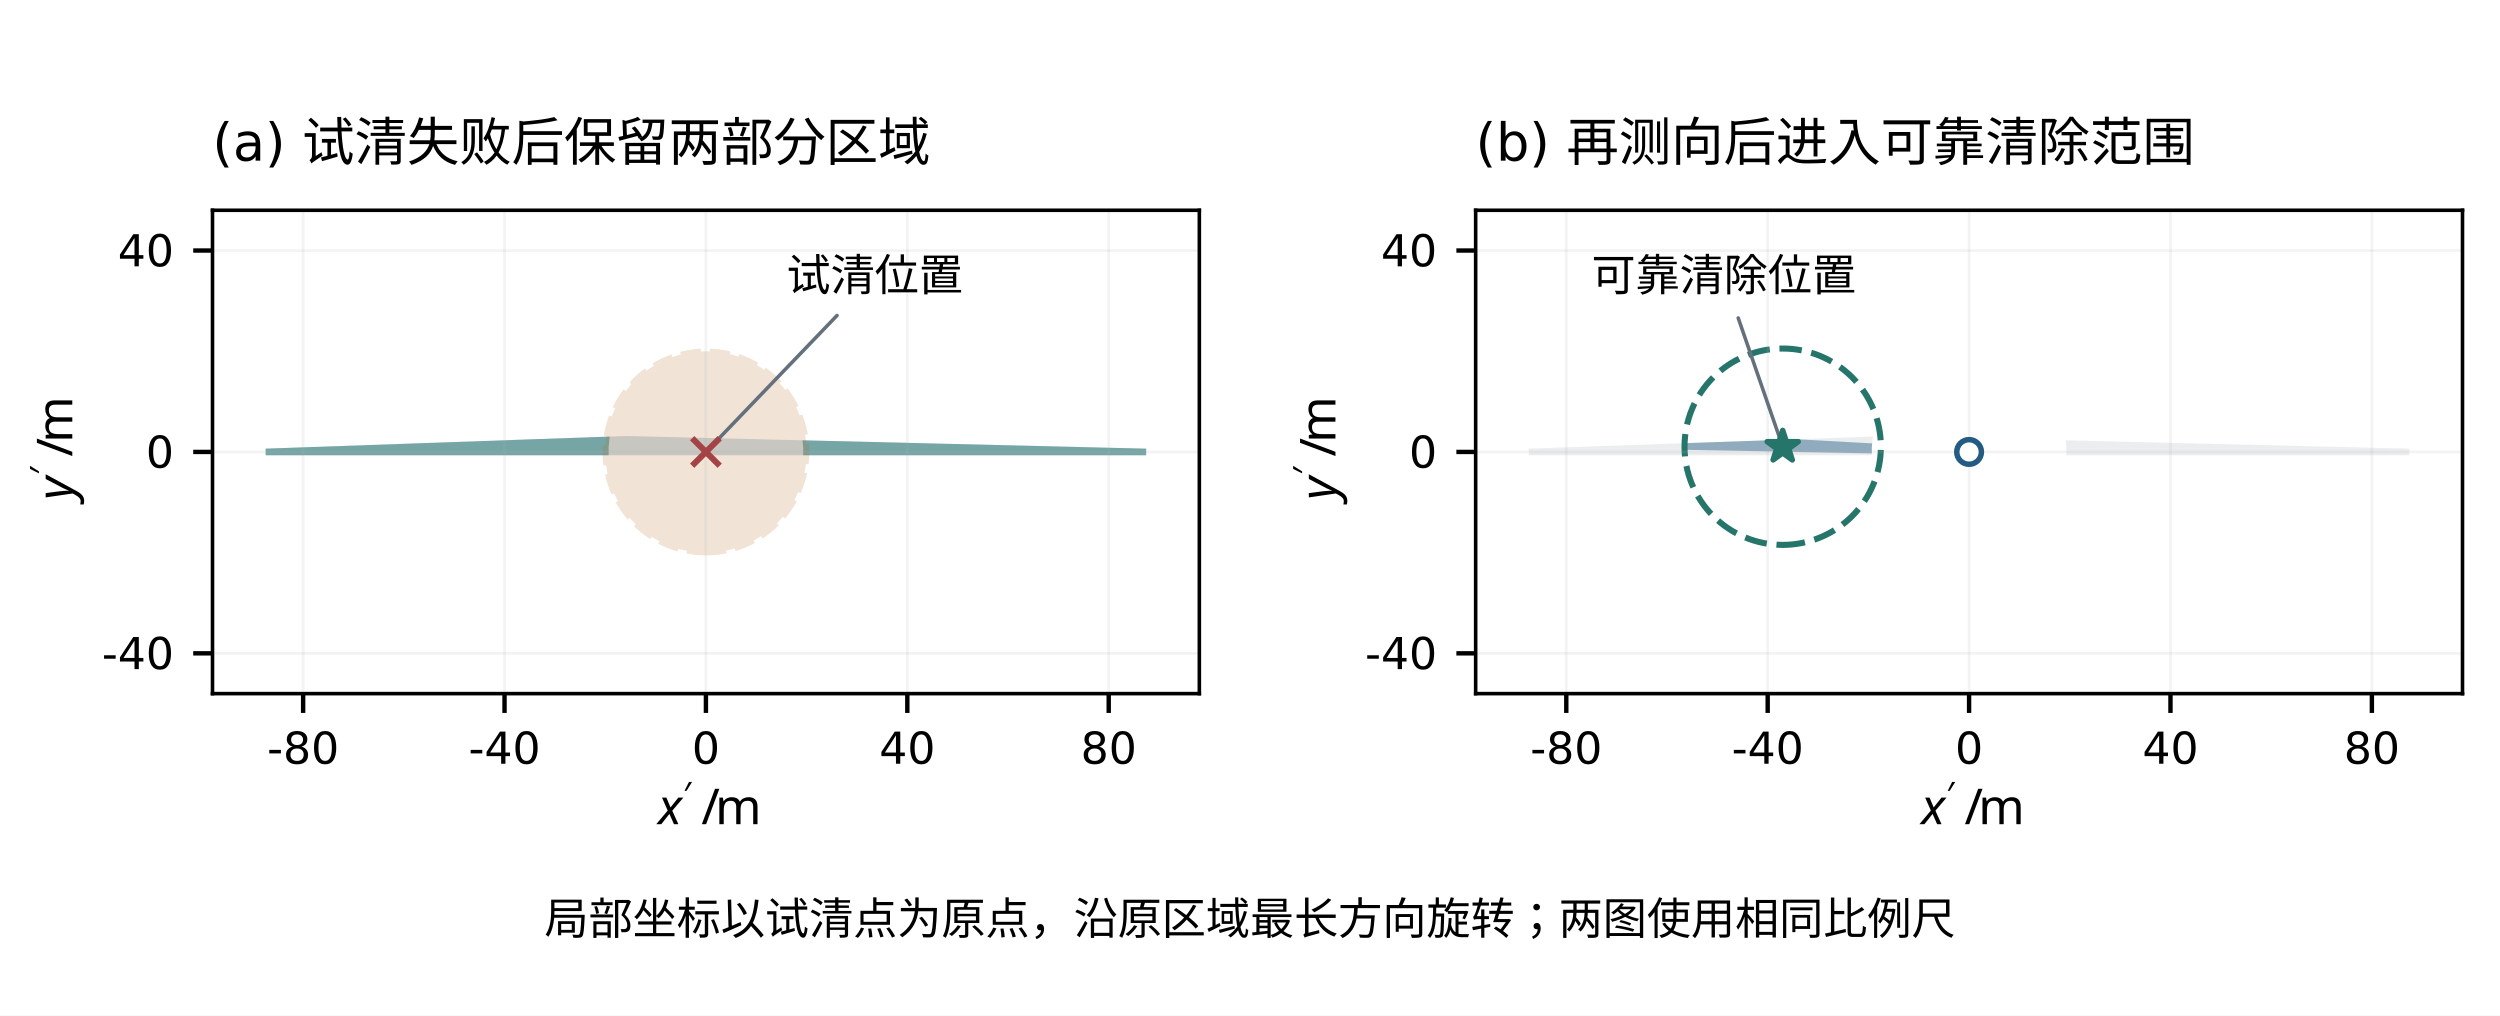
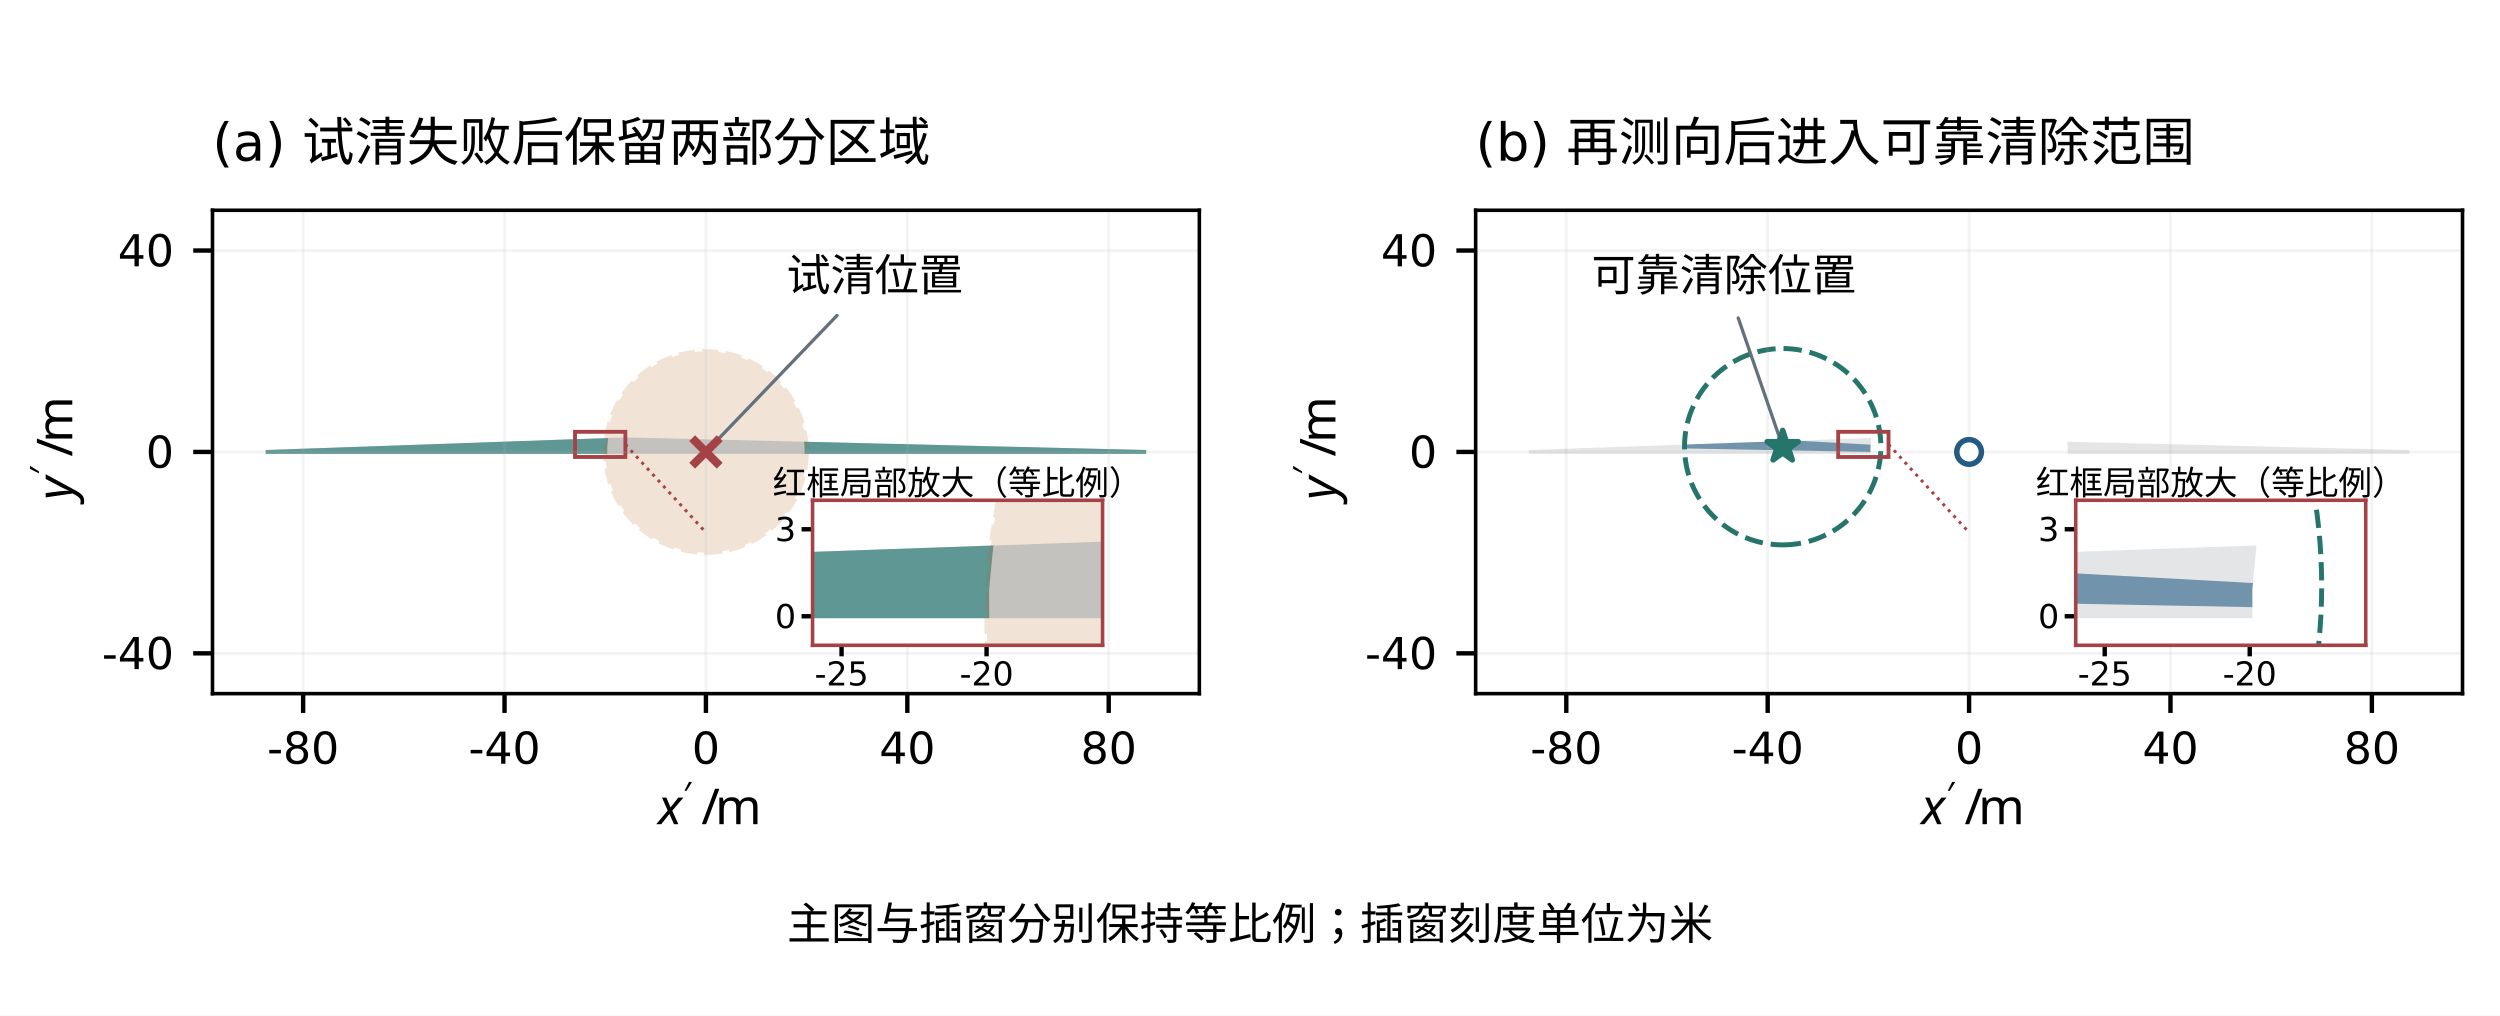
<svg xmlns="http://www.w3.org/2000/svg" xmlns:xlink="http://www.w3.org/1999/xlink" width="453.543pt" height="184.252pt" viewBox="0 0 453.543 184.252" version="1.1">
  <defs>
    <style type="text/css">*{stroke-linejoin: round; stroke-linecap: butt}</style>
  </defs>
  <g id="figure_1">
    <g id="patch_1">
      <path d="M 0 184.252 L 453.543 184.252 L 453.543 0 L 0 0 z " style="fill: #ffffff" />
    </g>
    <g id="axes_1">
      <g id="patch_2">
        <path d="M 38.551 125.836 L 217.581 125.836 L 217.581 38.148 L 38.551 38.148 z " style="fill: #ffffff" />
      </g>
      <g id="patch_3">
-         <path d="M 73.171 81.992 L 48.204 81.992 L 56.416 81.704 L 113.491 79.701 L 207.928 81.992 z " clip-path="url(#p9d1cca7d04)" style="fill: #245b83; opacity: 0.23; stroke: #245b83; stroke-width: 1.2; stroke-linejoin: miter" />
+         <path d="M 73.171 81.992 L 48.204 81.992 L 56.416 81.704 L 113.491 79.701 L 207.928 81.992 z " clip-path="url(#p8ea2f0e378)" style="fill: #245b83; opacity: 0.25; stroke: #245b83; stroke-width: 0.7; stroke-linejoin: miter" />
      </g>
      <g id="patch_4">
-         <path d="M 48.204 81.992 L 56.416 81.704 L 109.945 79.825 L 109.819 81.138 L 109.821 81.992 L 73.171 81.992 z " clip-path="url(#p9d1cca7d04)" style="fill: #26756b; opacity: 0.52; stroke: #26756b; stroke-width: 1.2; stroke-linejoin: miter" />
+         <path d="M 48.204 81.992 L 56.416 81.704 L 109.945 79.825 L 109.819 81.138 L 109.821 81.992 L 73.171 81.992 z " clip-path="url(#p8ea2f0e378)" style="fill: #26756b; opacity: 0.65; stroke: #26756b; stroke-width: 0.7; stroke-linejoin: miter" />
      </g>
      <g id="patch_5">
-         <path d="M 207.928 81.992 L 146.312 81.992 L 146.31 81.054 L 146.253 80.496 z " clip-path="url(#p9d1cca7d04)" style="fill: #26756b; opacity: 0.52; stroke: #26756b; stroke-width: 1.2; stroke-linejoin: miter" />
+         <path d="M 207.928 81.992 L 146.312 81.992 L 146.31 81.054 L 146.253 80.496 z " clip-path="url(#p8ea2f0e378)" style="fill: #26756b; opacity: 0.65; stroke: #26756b; stroke-width: 0.7; stroke-linejoin: miter" />
      </g>
      <g id="patch_6">
-         <path d="M 128.066 100.261 C 132.911 100.261 137.558 98.336 140.984 94.91 C 144.41 91.484 146.335 86.837 146.335 81.992 C 146.335 77.147 144.41 72.5 140.984 69.074 C 137.558 65.649 132.911 63.724 128.066 63.724 C 123.221 63.724 118.574 65.649 115.149 69.074 C 111.723 72.5 109.798 77.147 109.798 81.992 C 109.798 86.837 111.723 91.484 115.149 94.91 C 118.574 98.336 123.221 100.261 128.066 100.261 z " clip-path="url(#p9d1cca7d04)" style="fill: #b46a24; opacity: 0.18; stroke-dasharray: 3.7,1.6; stroke-dashoffset: 0; stroke: #b46a24; stroke-linejoin: miter" />
+         <path d="M 128.066 100.261 C 132.911 100.261 137.558 98.336 140.984 94.91 C 144.41 91.484 146.335 86.837 146.335 81.992 C 146.335 77.147 144.41 72.5 140.984 69.074 C 137.558 65.649 132.911 63.724 128.066 63.724 C 123.221 63.724 118.574 65.649 115.149 69.074 C 111.723 72.5 109.798 77.147 109.798 81.992 C 109.798 86.837 111.723 91.484 115.149 94.91 C 118.574 98.336 123.221 100.261 128.066 100.261 z " clip-path="url(#p8ea2f0e378)" style="fill: #b46a24; opacity: 0.18; stroke-dasharray: 2.96,1.28; stroke-dashoffset: 0; stroke: #b46a24; stroke-width: 0.8; stroke-linejoin: miter" />
+       </g>
+       <g id="patch_7">
+         <path d="M 104.317 82.906 L 113.452 82.906 L 113.452 78.338 L 104.317 78.338 L 104.317 82.906 z " clip-path="url(#p8ea2f0e378)" style="fill: none; stroke: #a54246; stroke-width: 0.7; stroke-linejoin: miter" />
      </g>
      <g id="matplotlib.axis_1">
        <g id="xtick_1">
          <g id="line2d_1">
-             <path d="M 54.993 125.836 L 54.993 38.148 " clip-path="url(#p9d1cca7d04)" style="fill: none; stroke: #b0b0b0; stroke-opacity: 0.15; stroke-width: 0.5; stroke-linecap: square" />
+             <path d="M 54.993 125.836 L 54.993 38.148 " clip-path="url(#p8ea2f0e378)" style="fill: none; stroke: #b0b0b0; stroke-opacity: 0.15; stroke-width: 0.5; stroke-linecap: square" />
          </g>
          <g id="line2d_2">
            <defs>
-               <path id="m8bc3a54376" d="M 0 0 L 0 3.5 " style="stroke: #000000; stroke-width: 0.8" />
+               <path id="m8a176bdfaf" d="M 0 0 L 0 3.5 " style="stroke: #000000; stroke-width: 0.8" />
            </defs>
            <g>
-               <use xlink:href="#m8bc3a54376" x="54.993" y="125.836" style="stroke: #000000; stroke-width: 0.8" />
+               <use xlink:href="#m8a176bdfaf" x="54.993" y="125.836" style="stroke: #000000; stroke-width: 0.8" />
            </g>
          </g>
          <g id="text_1">
            <text style="font-size: 8px; font-family: 'SimSun', 'DejaVu Sans', sans-serif; text-anchor: middle" x="54.993" y="138.555" transform="rotate(-0 54.99274 138.555)">-80</text>
          </g>
        </g>
        <g id="xtick_2">
          <g id="line2d_3">
-             <path d="M 91.53 125.836 L 91.53 38.148 " clip-path="url(#p9d1cca7d04)" style="fill: none; stroke: #b0b0b0; stroke-opacity: 0.15; stroke-width: 0.5; stroke-linecap: square" />
+             <path d="M 91.53 125.836 L 91.53 38.148 " clip-path="url(#p8ea2f0e378)" style="fill: none; stroke: #b0b0b0; stroke-opacity: 0.15; stroke-width: 0.5; stroke-linecap: square" />
          </g>
          <g id="line2d_4">
            <g>
-               <use xlink:href="#m8bc3a54376" x="91.53" y="125.836" style="stroke: #000000; stroke-width: 0.8" />
+               <use xlink:href="#m8a176bdfaf" x="91.53" y="125.836" style="stroke: #000000; stroke-width: 0.8" />
            </g>
          </g>
          <g id="text_2">
            <text style="font-size: 8px; font-family: 'SimSun', 'DejaVu Sans', sans-serif; text-anchor: middle" x="91.53" y="138.555" transform="rotate(-0 91.52952 138.555)">-40</text>
          </g>
        </g>
        <g id="xtick_3">
          <g id="line2d_5">
-             <path d="M 128.066 125.836 L 128.066 38.148 " clip-path="url(#p9d1cca7d04)" style="fill: none; stroke: #b0b0b0; stroke-opacity: 0.15; stroke-width: 0.5; stroke-linecap: square" />
+             <path d="M 128.066 125.836 L 128.066 38.148 " clip-path="url(#p8ea2f0e378)" style="fill: none; stroke: #b0b0b0; stroke-opacity: 0.15; stroke-width: 0.5; stroke-linecap: square" />
          </g>
          <g id="line2d_6">
            <g>
-               <use xlink:href="#m8bc3a54376" x="128.066" y="125.836" style="stroke: #000000; stroke-width: 0.8" />
+               <use xlink:href="#m8a176bdfaf" x="128.066" y="125.836" style="stroke: #000000; stroke-width: 0.8" />
            </g>
          </g>
          <g id="text_3">
            <text style="font-size: 8px; font-family: 'SimSun', 'DejaVu Sans', sans-serif; text-anchor: middle" x="128.066" y="138.555" transform="rotate(-0 128.0663 138.555)">0</text>
          </g>
        </g>
        <g id="xtick_4">
          <g id="line2d_7">
-             <path d="M 164.603 125.836 L 164.603 38.148 " clip-path="url(#p9d1cca7d04)" style="fill: none; stroke: #b0b0b0; stroke-opacity: 0.15; stroke-width: 0.5; stroke-linecap: square" />
+             <path d="M 164.603 125.836 L 164.603 38.148 " clip-path="url(#p8ea2f0e378)" style="fill: none; stroke: #b0b0b0; stroke-opacity: 0.15; stroke-width: 0.5; stroke-linecap: square" />
          </g>
          <g id="line2d_8">
            <g>
-               <use xlink:href="#m8bc3a54376" x="164.603" y="125.836" style="stroke: #000000; stroke-width: 0.8" />
+               <use xlink:href="#m8a176bdfaf" x="164.603" y="125.836" style="stroke: #000000; stroke-width: 0.8" />
            </g>
          </g>
          <g id="text_4">
            <text style="font-size: 8px; font-family: 'SimSun', 'DejaVu Sans', sans-serif; text-anchor: middle" x="164.603" y="138.555" transform="rotate(-0 164.6031 138.555)">40</text>
          </g>
        </g>
        <g id="xtick_5">
          <g id="line2d_9">
-             <path d="M 201.14 125.836 L 201.14 38.148 " clip-path="url(#p9d1cca7d04)" style="fill: none; stroke: #b0b0b0; stroke-opacity: 0.15; stroke-width: 0.5; stroke-linecap: square" />
+             <path d="M 201.14 125.836 L 201.14 38.148 " clip-path="url(#p8ea2f0e378)" style="fill: none; stroke: #b0b0b0; stroke-opacity: 0.15; stroke-width: 0.5; stroke-linecap: square" />
          </g>
          <g id="line2d_10">
            <g>
-               <use xlink:href="#m8bc3a54376" x="201.14" y="125.836" style="stroke: #000000; stroke-width: 0.8" />
+               <use xlink:href="#m8a176bdfaf" x="201.14" y="125.836" style="stroke: #000000; stroke-width: 0.8" />
            </g>
          </g>
          <g id="text_5">
            <text style="font-size: 8px; font-family: 'SimSun', 'DejaVu Sans', sans-serif; text-anchor: middle" x="201.14" y="138.555" transform="rotate(-0 201.1399 138.555)">80</text>
          </g>
        </g>
        <g id="text_6">
          <g transform="translate(119.3813 150.0761)">
            <text>
              <tspan x="0" y="-0.548" style="font-style: italic; font-size: 9px; font-family: 'STIXGeneral'">x</tspan>
              <tspan x="4.552" y="-3.723" style="font-size: 6.3px; font-family: 'STIXGeneral'">′</tspan>
              <tspan x="7.852" y="-0.548" style="font-size: 9px; font-family: 'STIXGeneral'">/</tspan>
              <tspan x="10.354" y="-0.548" style="font-size: 9px; font-family: 'STIXGeneral'">m</tspan>
            </text>
          </g>
        </g>
      </g>
      <g id="matplotlib.axis_2">
        <g id="ytick_1">
          <g id="line2d_11">
-             <path d="M 38.551 118.529 L 217.581 118.529 " clip-path="url(#p9d1cca7d04)" style="fill: none; stroke: #b0b0b0; stroke-opacity: 0.15; stroke-width: 0.5; stroke-linecap: square" />
+             <path d="M 38.551 118.529 L 217.581 118.529 " clip-path="url(#p8ea2f0e378)" style="fill: none; stroke: #b0b0b0; stroke-opacity: 0.15; stroke-width: 0.5; stroke-linecap: square" />
          </g>
          <g id="line2d_12">
            <defs>
-               <path id="m90edf12de3" d="M 0 0 L -3.5 0 " style="stroke: #000000; stroke-width: 0.8" />
+               <path id="mb0d3c025e4" d="M 0 0 L -3.5 0 " style="stroke: #000000; stroke-width: 0.8" />
            </defs>
            <g>
-               <use xlink:href="#m90edf12de3" x="38.551" y="118.529" style="stroke: #000000; stroke-width: 0.8" />
+               <use xlink:href="#mb0d3c025e4" x="38.551" y="118.529" style="stroke: #000000; stroke-width: 0.8" />
            </g>
          </g>
          <g id="text_7">
            <text style="font-size: 8px; font-family: 'SimSun', 'DejaVu Sans', sans-serif; text-anchor: end" x="31.551" y="121.388" transform="rotate(-0 31.55118 121.3883)">-40</text>
          </g>
        </g>
        <g id="ytick_2">
          <g id="line2d_13">
-             <path d="M 38.551 81.992 L 217.581 81.992 " clip-path="url(#p9d1cca7d04)" style="fill: none; stroke: #b0b0b0; stroke-opacity: 0.15; stroke-width: 0.5; stroke-linecap: square" />
+             <path d="M 38.551 81.992 L 217.581 81.992 " clip-path="url(#p8ea2f0e378)" style="fill: none; stroke: #b0b0b0; stroke-opacity: 0.15; stroke-width: 0.5; stroke-linecap: square" />
          </g>
          <g id="line2d_14">
            <g>
-               <use xlink:href="#m90edf12de3" x="38.551" y="81.992" style="stroke: #000000; stroke-width: 0.8" />
+               <use xlink:href="#mb0d3c025e4" x="38.551" y="81.992" style="stroke: #000000; stroke-width: 0.8" />
            </g>
          </g>
          <g id="text_8">
            <text style="font-size: 8px; font-family: 'SimSun', 'DejaVu Sans', sans-serif; text-anchor: end" x="31.551" y="84.852" transform="rotate(-0 31.55118 84.8515)">0</text>
          </g>
        </g>
        <g id="ytick_3">
          <g id="line2d_15">
-             <path d="M 38.551 45.455 L 217.581 45.455 " clip-path="url(#p9d1cca7d04)" style="fill: none; stroke: #b0b0b0; stroke-opacity: 0.15; stroke-width: 0.5; stroke-linecap: square" />
+             <path d="M 38.551 45.455 L 217.581 45.455 " clip-path="url(#p8ea2f0e378)" style="fill: none; stroke: #b0b0b0; stroke-opacity: 0.15; stroke-width: 0.5; stroke-linecap: square" />
          </g>
          <g id="line2d_16">
            <g>
-               <use xlink:href="#m90edf12de3" x="38.551" y="45.455" style="stroke: #000000; stroke-width: 0.8" />
+               <use xlink:href="#mb0d3c025e4" x="38.551" y="45.455" style="stroke: #000000; stroke-width: 0.8" />
            </g>
          </g>
          <g id="text_9">
            <text style="font-size: 8px; font-family: 'SimSun', 'DejaVu Sans', sans-serif; text-anchor: end" x="31.551" y="48.315" transform="rotate(-0 31.55118 48.31471)">40</text>
          </g>
        </g>
        <g id="text_10">
          <g transform="translate(13.66118 90.67713) rotate(-90)">
            <text>
              <tspan x="0" y="-0.548" style="font-style: italic; font-size: 9px; font-family: 'STIXGeneral'">y</tspan>
              <tspan x="4.552" y="-3.723" style="font-size: 6.3px; font-family: 'STIXGeneral'">′</tspan>
              <tspan x="7.852" y="-0.548" style="font-size: 9px; font-family: 'STIXGeneral'">/</tspan>
              <tspan x="10.354" y="-0.548" style="font-size: 9px; font-family: 'STIXGeneral'">m</tspan>
            </text>
          </g>
        </g>
      </g>
-       <g id="patch_7">
+       <g id="line2d_17">
+         <path d="M 113.452 80.622 L 128.066 96.607 " clip-path="url(#p8ea2f0e378)" style="fill: none; stroke-dasharray: 0.55,0.907; stroke-dashoffset: 0; stroke: #a54246; stroke-width: 0.55" />
+       </g>
+       <g id="patch_8">
        <path d="M 38.551 125.836 L 38.551 38.148 " style="fill: none; stroke: #000000; stroke-width: 0.65; stroke-linejoin: miter; stroke-linecap: square" />
      </g>
-       <g id="patch_8">
+       <g id="patch_9">
        <path d="M 217.581 125.836 L 217.581 38.148 " style="fill: none; stroke: #000000; stroke-width: 0.65; stroke-linejoin: miter; stroke-linecap: square" />
      </g>
-       <g id="patch_9">
+       <g id="patch_10">
        <path d="M 38.551 125.836 L 217.581 125.836 " style="fill: none; stroke: #000000; stroke-width: 0.65; stroke-linejoin: miter; stroke-linecap: square" />
      </g>
-       <g id="patch_10">
+       <g id="patch_11">
        <path d="M 38.551 38.148 L 217.581 38.148 " style="fill: none; stroke: #000000; stroke-width: 0.65; stroke-linejoin: miter; stroke-linecap: square" />
      </g>
-       <g id="patch_11">
-         <path d="M 151.849 57.235 Q 140.65 68.893 129.451 80.551 " style="fill: none; stroke: #64717c; stroke-width: 0.65; stroke-linecap: round" />
+       <g id="patch_12">
+         <path d="M 151.849 57.235 Q 140.65 68.893 129.451 80.551 " style="fill: none; stroke: #64717c; stroke-width: 0.6; stroke-linecap: round" />
      </g>
      <g id="text_11">
        <text style="font-size: 8px; font-family: 'SimSun', 'DejaVu Sans', sans-serif; text-anchor: start" x="142.681" y="52.763" transform="rotate(-0 142.681 52.7627)">试清位置</text>
      </g>
      <g id="text_12">
        <text style="font-size: 9.5px; font-family: 'SimSun', 'DejaVu Sans', sans-serif; text-anchor: start" x="38.551" y="29.148" transform="rotate(-0 38.55118 29.14798)">(a) 试清失败后保留两部分区域</text>
      </g>
      <g id="PathCollection_1">
        <defs>
-           <path id="m183a227cab" d="M -2.5 2.5 L 2.5 -2.5 M -2.5 -2.5 L 2.5 2.5 " style="stroke: #a54246; stroke-width: 1.1" />
+           <path id="m630f73fa0f" d="M -2.5 2.5 L 2.5 -2.5 M -2.5 -2.5 L 2.5 2.5 " style="stroke: #a54246; stroke-width: 1.5" />
        </defs>
-         <g clip-path="url(#p9d1cca7d04)">
-           <use xlink:href="#m183a227cab" x="128.066" y="81.992" style="fill: #a54246; stroke: #a54246; stroke-width: 1.1" />
+         <g clip-path="url(#p8ea2f0e378)">
+           <use xlink:href="#m630f73fa0f" x="128.066" y="81.992" style="fill: #a54246; stroke: #a54246; stroke-width: 1.5" />
+         </g>
+       </g>
+       <g id="axes_2">
+         <g id="patch_13">
+           <path d="M 147.413 117.067 L 200.026 117.067 L 200.026 90.761 L 147.413 90.761 z " style="fill: #ffffff" />
+         </g>
+         <g id="patch_14">
+           <path d="M -31.989 111.806 L -175.799 111.806 L -128.499 110.146 L 200.253 98.607 L 744.211 111.806 z " clip-path="url(#pcaea48f5c0)" style="fill: #245b83; opacity: 0.25; stroke: #245b83; stroke-width: 0.7; stroke-linejoin: miter" />
+         </g>
+         <g id="patch_15">
+           <path d="M -175.799 111.806 L -128.499 110.146 L 179.828 99.324 L 179.101 106.886 L 179.112 111.806 L -31.989 111.806 z " clip-path="url(#pcaea48f5c0)" style="fill: #26756b; opacity: 0.65; stroke: #26756b; stroke-width: 0.7; stroke-linejoin: miter" />
+         </g>
+         <g id="patch_16">
+           <path d="M 744.211 111.806 L 389.3 111.806 L 389.288 106.4 L 388.964 103.186 z " clip-path="url(#pcaea48f5c0)" style="fill: #26756b; opacity: 0.65; stroke: #26756b; stroke-width: 0.7; stroke-linejoin: miter" />
+         </g>
+         <g id="patch_17">
+           <path d="M 284.206 217.032 C 312.113 217.032 338.88 205.945 358.612 186.212 C 378.345 166.479 389.432 139.712 389.432 111.806 C 389.432 83.9 378.345 57.133 358.612 37.4 C 338.88 17.667 312.113 6.58 284.206 6.58 C 256.3 6.58 229.533 17.667 209.8 37.4 C 190.068 57.133 178.98 83.9 178.98 111.806 C 178.98 139.712 190.068 166.479 209.8 186.212 C 229.533 205.945 256.3 217.032 284.206 217.032 z " clip-path="url(#pcaea48f5c0)" style="fill: #b46a24; opacity: 0.18; stroke-dasharray: 2.96,1.28; stroke-dashoffset: 0; stroke: #b46a24; stroke-width: 0.8; stroke-linejoin: miter" />
+         </g>
+         <g id="matplotlib.axis_3">
+           <g id="xtick_6">
+             <g id="line2d_18">
+               <defs>
+                 <path id="mfbd4ef8d7e" d="M 0 0 L 0 2 " style="stroke: #000000; stroke-width: 0.8" />
+               </defs>
+               <g>
+                 <use xlink:href="#mfbd4ef8d7e" x="152.674" y="117.067" style="stroke: #000000; stroke-width: 0.8" />
+               </g>
+             </g>
+             <g id="text_13">
+               <text style="font-size: 6px; font-family: 'SimSun', 'DejaVu Sans', sans-serif; text-anchor: middle" x="152.674" y="124.357" transform="rotate(-0 152.6738 124.3565)">-25</text>
+             </g>
+           </g>
+           <g id="xtick_7">
+             <g id="line2d_19">
+               <g>
+                 <use xlink:href="#mfbd4ef8d7e" x="178.98" y="117.067" style="stroke: #000000; stroke-width: 0.8" />
+               </g>
+             </g>
+             <g id="text_14">
+               <text style="font-size: 6px; font-family: 'SimSun', 'DejaVu Sans', sans-serif; text-anchor: middle" x="178.98" y="124.357" transform="rotate(-0 178.9803 124.3565)">-20</text>
+             </g>
+           </g>
+         </g>
+         <g id="matplotlib.axis_4">
+           <g id="ytick_4">
+             <g id="line2d_20">
+               <defs>
+                 <path id="mb413d7b34e" d="M 0 0 L -2 0 " style="stroke: #000000; stroke-width: 0.8" />
+               </defs>
+               <g>
+                 <use xlink:href="#mb413d7b34e" x="147.413" y="111.806" style="stroke: #000000; stroke-width: 0.8" />
+               </g>
+             </g>
+             <g id="text_15">
+               <text style="font-size: 6px; font-family: 'SimSun', 'DejaVu Sans', sans-serif; text-anchor: end" x="144.413" y="113.951" transform="rotate(-0 144.4125 113.9507)">0</text>
+             </g>
+           </g>
+           <g id="ytick_5">
+             <g id="line2d_21">
+               <g>
+                 <use xlink:href="#mb413d7b34e" x="147.413" y="96.022" style="stroke: #000000; stroke-width: 0.8" />
+               </g>
+             </g>
+             <g id="text_16">
+               <text style="font-size: 6px; font-family: 'SimSun', 'DejaVu Sans', sans-serif; text-anchor: end" x="144.413" y="98.167" transform="rotate(-0 144.4125 98.16678)">3</text>
+             </g>
+           </g>
+         </g>
+         <g id="patch_18">
+           <path d="M 147.413 117.067 L 147.413 90.761 " style="fill: none; stroke: #a54246; stroke-width: 0.65; stroke-linejoin: miter; stroke-linecap: square" />
+         </g>
+         <g id="patch_19">
+           <path d="M 200.026 117.067 L 200.026 90.761 " style="fill: none; stroke: #a54246; stroke-width: 0.65; stroke-linejoin: miter; stroke-linecap: square" />
+         </g>
+         <g id="patch_20">
+           <path d="M 147.413 117.067 L 200.026 117.067 " style="fill: none; stroke: #a54246; stroke-width: 0.65; stroke-linejoin: miter; stroke-linecap: square" />
+         </g>
+         <g id="patch_21">
+           <path d="M 147.413 90.761 L 200.026 90.761 " style="fill: none; stroke: #a54246; stroke-width: 0.65; stroke-linejoin: miter; stroke-linecap: square" />
+         </g>
+         <g id="text_17">
+           <text style="font-size: 6.1px; font-family: 'SimSun', 'DejaVu Sans', sans-serif; text-anchor: middle" x="173.719" y="89.761" transform="rotate(-0 173.719 89.76095)">红框局部放大（等比例）</text>
        </g>
      </g>
    </g>
-     <g id="axes_2">
-       <g id="patch_12">
+     <g id="axes_3">
+       <g id="patch_22">
        <path d="M 267.71 125.836 L 446.74 125.836 L 446.74 38.148 L 267.71 38.148 z " style="fill: #ffffff" />
      </g>
-       <g id="patch_13">
-         <path d="M 277.363 81.992 L 285.575 81.704 L 339.104 79.825 L 338.978 81.138 L 338.98 81.992 L 302.33 81.992 z " clip-path="url(#p103f77f6d9)" style="fill: #64717c; opacity: 0.13; stroke: #64717c; stroke-width: 1.2; stroke-linejoin: miter" />
-       </g>
-       <g id="patch_14">
-         <path d="M 437.087 81.992 L 375.471 81.992 L 375.468 81.054 L 375.412 80.496 z " clip-path="url(#p103f77f6d9)" style="fill: #64717c; opacity: 0.13; stroke: #64717c; stroke-width: 1.2; stroke-linejoin: miter" />
-       </g>
-       <g id="patch_15">
-         <path d="M 338.979 81.642 L 330.839 81.486 L 305.6 81.001 L 324.519 80.337 L 325.882 80.289 L 338.991 81.001 L 338.991 81.001 L 338.978 81.138 z " clip-path="url(#p103f77f6d9)" style="fill: #245b83; opacity: 0.45; stroke: #245b83; stroke-width: 1.2; stroke-linejoin: miter" />
-       </g>
-       <g id="patch_16">
-         <path d="M 323.411 98.853 C 328.135 98.853 332.666 96.976 336.006 93.636 C 339.346 90.296 341.223 85.765 341.223 81.041 C 341.223 76.317 339.346 71.786 336.006 68.446 C 332.666 65.106 328.135 63.229 323.411 63.229 C 318.688 63.229 314.157 65.106 310.817 68.446 C 307.476 71.786 305.6 76.317 305.6 81.041 C 305.6 85.765 307.476 90.296 310.817 93.636 C 314.157 96.976 318.688 98.853 323.411 98.853 L 323.411 98.853 z " clip-path="url(#p103f77f6d9)" style="fill: none; stroke-dasharray: 4.07,1.76; stroke-dashoffset: 0; stroke: #26756b; stroke-width: 1.1; stroke-linejoin: miter" />
-       </g>
-       <g id="matplotlib.axis_3">
-         <g id="xtick_6">
-           <g id="line2d_17">
-             <path d="M 284.151 125.836 L 284.151 38.148 " clip-path="url(#p103f77f6d9)" style="fill: none; stroke: #b0b0b0; stroke-opacity: 0.15; stroke-width: 0.5; stroke-linecap: square" />
-           </g>
-           <g id="line2d_18">
-             <g>
-               <use xlink:href="#m8bc3a54376" x="284.151" y="125.836" style="stroke: #000000; stroke-width: 0.8" />
-             </g>
-           </g>
-           <g id="text_13">
+       <g id="patch_23">
+         <path d="M 277.363 81.992 L 285.575 81.704 L 339.104 79.825 L 338.978 81.138 L 338.98 81.992 L 302.33 81.992 z " clip-path="url(#pe2e0898a33)" style="fill: #64717c; opacity: 0.18; stroke: #64717c; stroke-width: 0.7; stroke-linejoin: miter" />
+       </g>
+       <g id="patch_24">
+         <path d="M 437.087 81.992 L 375.471 81.992 L 375.468 81.054 L 375.412 80.496 z " clip-path="url(#pe2e0898a33)" style="fill: #64717c; opacity: 0.18; stroke: #64717c; stroke-width: 0.7; stroke-linejoin: miter" />
+       </g>
+       <g id="patch_25">
+         <path d="M 338.979 81.642 L 330.839 81.486 L 305.6 81.001 L 324.519 80.337 L 325.882 80.289 L 338.991 81.001 L 338.991 81.001 L 338.978 81.138 z " clip-path="url(#pe2e0898a33)" style="fill: #245b83; opacity: 0.6; stroke: #245b83; stroke-width: 0.7; stroke-linejoin: miter" />
+       </g>
+       <g id="patch_26">
+         <path d="M 323.411 98.853 C 328.135 98.853 332.666 96.976 336.006 93.636 C 339.346 90.296 341.223 85.765 341.223 81.041 C 341.223 76.317 339.346 71.786 336.006 68.446 C 332.666 65.106 328.135 63.229 323.411 63.229 C 318.688 63.229 314.157 65.106 310.817 68.446 C 307.476 71.786 305.6 76.317 305.6 81.041 C 305.6 85.765 307.476 90.296 310.817 93.636 C 314.157 96.976 318.688 98.853 323.411 98.853 L 323.411 98.853 z " clip-path="url(#pe2e0898a33)" style="fill: none; stroke-dasharray: 3.33,1.44; stroke-dashoffset: 0; stroke: #26756b; stroke-width: 0.9; stroke-linejoin: miter" />
+       </g>
+       <g id="patch_27">
+         <path d="M 333.476 82.906 L 342.61 82.906 L 342.61 78.338 L 333.476 78.338 L 333.476 82.906 z " clip-path="url(#pe2e0898a33)" style="fill: none; stroke: #a54246; stroke-width: 0.7; stroke-linejoin: miter" />
+       </g>
+       <g id="matplotlib.axis_5">
+         <g id="xtick_8">
+           <g id="line2d_22">
+             <path d="M 284.151 125.836 L 284.151 38.148 " clip-path="url(#pe2e0898a33)" style="fill: none; stroke: #b0b0b0; stroke-opacity: 0.15; stroke-width: 0.5; stroke-linecap: square" />
+           </g>
+           <g id="line2d_23">
+             <g>
+               <use xlink:href="#m8a176bdfaf" x="284.151" y="125.836" style="stroke: #000000; stroke-width: 0.8" />
+             </g>
+           </g>
+           <g id="text_18">
            <text style="font-size: 8px; font-family: 'SimSun', 'DejaVu Sans', sans-serif; text-anchor: middle" x="284.151" y="138.555" transform="rotate(-0 284.1515 138.555)">-80</text>
          </g>
        </g>
-         <g id="xtick_7">
-           <g id="line2d_19">
-             <path d="M 320.688 125.836 L 320.688 38.148 " clip-path="url(#p103f77f6d9)" style="fill: none; stroke: #b0b0b0; stroke-opacity: 0.15; stroke-width: 0.5; stroke-linecap: square" />
-           </g>
-           <g id="line2d_20">
-             <g>
-               <use xlink:href="#m8bc3a54376" x="320.688" y="125.836" style="stroke: #000000; stroke-width: 0.8" />
-             </g>
-           </g>
-           <g id="text_14">
+         <g id="xtick_9">
+           <g id="line2d_24">
+             <path d="M 320.688 125.836 L 320.688 38.148 " clip-path="url(#pe2e0898a33)" style="fill: none; stroke: #b0b0b0; stroke-opacity: 0.15; stroke-width: 0.5; stroke-linecap: square" />
+           </g>
+           <g id="line2d_25">
+             <g>
+               <use xlink:href="#m8a176bdfaf" x="320.688" y="125.836" style="stroke: #000000; stroke-width: 0.8" />
+             </g>
+           </g>
+           <g id="text_19">
            <text style="font-size: 8px; font-family: 'SimSun', 'DejaVu Sans', sans-serif; text-anchor: middle" x="320.688" y="138.555" transform="rotate(-0 320.6882 138.555)">-40</text>
          </g>
        </g>
-         <g id="xtick_8">
-           <g id="line2d_21">
-             <path d="M 357.225 125.836 L 357.225 38.148 " clip-path="url(#p103f77f6d9)" style="fill: none; stroke: #b0b0b0; stroke-opacity: 0.15; stroke-width: 0.5; stroke-linecap: square" />
-           </g>
-           <g id="line2d_22">
-             <g>
-               <use xlink:href="#m8bc3a54376" x="357.225" y="125.836" style="stroke: #000000; stroke-width: 0.8" />
-             </g>
-           </g>
-           <g id="text_15">
+         <g id="xtick_10">
+           <g id="line2d_26">
+             <path d="M 357.225 125.836 L 357.225 38.148 " clip-path="url(#pe2e0898a33)" style="fill: none; stroke: #b0b0b0; stroke-opacity: 0.15; stroke-width: 0.5; stroke-linecap: square" />
+           </g>
+           <g id="line2d_27">
+             <g>
+               <use xlink:href="#m8a176bdfaf" x="357.225" y="125.836" style="stroke: #000000; stroke-width: 0.8" />
+             </g>
+           </g>
+           <g id="text_20">
            <text style="font-size: 8px; font-family: 'SimSun', 'DejaVu Sans', sans-serif; text-anchor: middle" x="357.225" y="138.555" transform="rotate(-0 357.225 138.555)">0</text>
          </g>
        </g>
-         <g id="xtick_9">
-           <g id="line2d_23">
-             <path d="M 393.762 125.836 L 393.762 38.148 " clip-path="url(#p103f77f6d9)" style="fill: none; stroke: #b0b0b0; stroke-opacity: 0.15; stroke-width: 0.5; stroke-linecap: square" />
-           </g>
-           <g id="line2d_24">
-             <g>
-               <use xlink:href="#m8bc3a54376" x="393.762" y="125.836" style="stroke: #000000; stroke-width: 0.8" />
-             </g>
-           </g>
-           <g id="text_16">
+         <g id="xtick_11">
+           <g id="line2d_28">
+             <path d="M 393.762 125.836 L 393.762 38.148 " clip-path="url(#pe2e0898a33)" style="fill: none; stroke: #b0b0b0; stroke-opacity: 0.15; stroke-width: 0.5; stroke-linecap: square" />
+           </g>
+           <g id="line2d_29">
+             <g>
+               <use xlink:href="#m8a176bdfaf" x="393.762" y="125.836" style="stroke: #000000; stroke-width: 0.8" />
+             </g>
+           </g>
+           <g id="text_21">
            <text style="font-size: 8px; font-family: 'SimSun', 'DejaVu Sans', sans-serif; text-anchor: middle" x="393.762" y="138.555" transform="rotate(-0 393.7618 138.555)">40</text>
          </g>
        </g>
-         <g id="xtick_10">
-           <g id="line2d_25">
-             <path d="M 430.299 125.836 L 430.299 38.148 " clip-path="url(#p103f77f6d9)" style="fill: none; stroke: #b0b0b0; stroke-opacity: 0.15; stroke-width: 0.5; stroke-linecap: square" />
-           </g>
-           <g id="line2d_26">
-             <g>
-               <use xlink:href="#m8bc3a54376" x="430.299" y="125.836" style="stroke: #000000; stroke-width: 0.8" />
-             </g>
-           </g>
-           <g id="text_17">
+         <g id="xtick_12">
+           <g id="line2d_30">
+             <path d="M 430.299 125.836 L 430.299 38.148 " clip-path="url(#pe2e0898a33)" style="fill: none; stroke: #b0b0b0; stroke-opacity: 0.15; stroke-width: 0.5; stroke-linecap: square" />
+           </g>
+           <g id="line2d_31">
+             <g>
+               <use xlink:href="#m8a176bdfaf" x="430.299" y="125.836" style="stroke: #000000; stroke-width: 0.8" />
+             </g>
+           </g>
+           <g id="text_22">
            <text style="font-size: 8px; font-family: 'SimSun', 'DejaVu Sans', sans-serif; text-anchor: middle" x="430.299" y="138.555" transform="rotate(-0 430.2986 138.555)">80</text>
          </g>
        </g>
-         <g id="text_18">
+         <g id="text_23">
          <g transform="translate(348.54 150.0761)">
            <text>
              <tspan x="0" y="-0.548" style="font-style: italic; font-size: 9px; font-family: 'STIXGeneral'">x</tspan>
              <tspan x="4.552" y="-3.723" style="font-size: 6.3px; font-family: 'STIXGeneral'">′</tspan>
              <tspan x="7.852" y="-0.548" style="font-size: 9px; font-family: 'STIXGeneral'">/</tspan>
              <tspan x="10.354" y="-0.548" style="font-size: 9px; font-family: 'STIXGeneral'">m</tspan>
            </text>
          </g>
        </g>
      </g>
-       <g id="matplotlib.axis_4">
-         <g id="ytick_4">
-           <g id="line2d_27">
-             <path d="M 267.71 118.529 L 446.74 118.529 " clip-path="url(#p103f77f6d9)" style="fill: none; stroke: #b0b0b0; stroke-opacity: 0.15; stroke-width: 0.5; stroke-linecap: square" />
-           </g>
-           <g id="line2d_28">
-             <g>
-               <use xlink:href="#m90edf12de3" x="267.71" y="118.529" style="stroke: #000000; stroke-width: 0.8" />
-             </g>
-           </g>
-           <g id="text_19">
+       <g id="matplotlib.axis_6">
+         <g id="ytick_6">
+           <g id="line2d_32">
+             <path d="M 267.71 118.529 L 446.74 118.529 " clip-path="url(#pe2e0898a33)" style="fill: none; stroke: #b0b0b0; stroke-opacity: 0.15; stroke-width: 0.5; stroke-linecap: square" />
+           </g>
+           <g id="line2d_33">
+             <g>
+               <use xlink:href="#mb0d3c025e4" x="267.71" y="118.529" style="stroke: #000000; stroke-width: 0.8" />
+             </g>
+           </g>
+           <g id="text_24">
            <text style="font-size: 8px; font-family: 'SimSun', 'DejaVu Sans', sans-serif; text-anchor: end" x="260.71" y="121.388" transform="rotate(-0 260.7099 121.3883)">-40</text>
          </g>
        </g>
-         <g id="ytick_5">
-           <g id="line2d_29">
-             <path d="M 267.71 81.992 L 446.74 81.992 " clip-path="url(#p103f77f6d9)" style="fill: none; stroke: #b0b0b0; stroke-opacity: 0.15; stroke-width: 0.5; stroke-linecap: square" />
-           </g>
-           <g id="line2d_30">
-             <g>
-               <use xlink:href="#m90edf12de3" x="267.71" y="81.992" style="stroke: #000000; stroke-width: 0.8" />
-             </g>
-           </g>
-           <g id="text_20">
+         <g id="ytick_7">
+           <g id="line2d_34">
+             <path d="M 267.71 81.992 L 446.74 81.992 " clip-path="url(#pe2e0898a33)" style="fill: none; stroke: #b0b0b0; stroke-opacity: 0.15; stroke-width: 0.5; stroke-linecap: square" />
+           </g>
+           <g id="line2d_35">
+             <g>
+               <use xlink:href="#mb0d3c025e4" x="267.71" y="81.992" style="stroke: #000000; stroke-width: 0.8" />
+             </g>
+           </g>
+           <g id="text_25">
            <text style="font-size: 8px; font-family: 'SimSun', 'DejaVu Sans', sans-serif; text-anchor: end" x="260.71" y="84.852" transform="rotate(-0 260.7099 84.8515)">0</text>
          </g>
        </g>
-         <g id="ytick_6">
-           <g id="line2d_31">
-             <path d="M 267.71 45.455 L 446.74 45.455 " clip-path="url(#p103f77f6d9)" style="fill: none; stroke: #b0b0b0; stroke-opacity: 0.15; stroke-width: 0.5; stroke-linecap: square" />
-           </g>
-           <g id="line2d_32">
-             <g>
-               <use xlink:href="#m90edf12de3" x="267.71" y="45.455" style="stroke: #000000; stroke-width: 0.8" />
-             </g>
-           </g>
-           <g id="text_21">
+         <g id="ytick_8">
+           <g id="line2d_36">
+             <path d="M 267.71 45.455 L 446.74 45.455 " clip-path="url(#pe2e0898a33)" style="fill: none; stroke: #b0b0b0; stroke-opacity: 0.15; stroke-width: 0.5; stroke-linecap: square" />
+           </g>
+           <g id="line2d_37">
+             <g>
+               <use xlink:href="#mb0d3c025e4" x="267.71" y="45.455" style="stroke: #000000; stroke-width: 0.8" />
+             </g>
+           </g>
+           <g id="text_26">
            <text style="font-size: 8px; font-family: 'SimSun', 'DejaVu Sans', sans-serif; text-anchor: end" x="260.71" y="48.315" transform="rotate(-0 260.7099 48.31471)">40</text>
          </g>
        </g>
-         <g id="text_22">
+         <g id="text_27">
          <g transform="translate(242.8199 90.67713) rotate(-90)">
            <text>
              <tspan x="0" y="-0.548" style="font-style: italic; font-size: 9px; font-family: 'STIXGeneral'">y</tspan>
              <tspan x="4.552" y="-3.723" style="font-size: 6.3px; font-family: 'STIXGeneral'">′</tspan>
              <tspan x="7.852" y="-0.548" style="font-size: 9px; font-family: 'STIXGeneral'">/</tspan>
              <tspan x="10.354" y="-0.548" style="font-size: 9px; font-family: 'STIXGeneral'">m</tspan>
            </text>
          </g>
        </g>
      </g>
-       <g id="patch_17">
+       <g id="line2d_38">
+         <path d="M 342.61 80.622 L 357.225 96.607 " clip-path="url(#pe2e0898a33)" style="fill: none; stroke-dasharray: 0.55,0.907; stroke-dashoffset: 0; stroke: #a54246; stroke-width: 0.55" />
+       </g>
+       <g id="patch_28">
        <path d="M 267.71 125.836 L 267.71 38.148 " style="fill: none; stroke: #000000; stroke-width: 0.65; stroke-linejoin: miter; stroke-linecap: square" />
      </g>
-       <g id="patch_18">
+       <g id="patch_29">
        <path d="M 446.74 125.836 L 446.74 38.148 " style="fill: none; stroke: #000000; stroke-width: 0.65; stroke-linejoin: miter; stroke-linecap: square" />
      </g>
-       <g id="patch_19">
+       <g id="patch_30">
        <path d="M 267.71 125.836 L 446.74 125.836 " style="fill: none; stroke: #000000; stroke-width: 0.65; stroke-linejoin: miter; stroke-linecap: square" />
      </g>
-       <g id="patch_20">
+       <g id="patch_31">
        <path d="M 267.71 38.148 L 446.74 38.148 " style="fill: none; stroke: #000000; stroke-width: 0.65; stroke-linejoin: miter; stroke-linecap: square" />
      </g>
-       <g id="patch_21">
-         <path d="M 315.339 57.686 Q 319.048 68.419 322.758 79.151 " style="fill: none; stroke: #64717c; stroke-width: 0.65; stroke-linecap: round" />
-       </g>
-       <g id="text_23">
+       <g id="patch_32">
+         <path d="M 315.339 57.686 Q 319.048 68.419 322.758 79.151 " style="fill: none; stroke: #64717c; stroke-width: 0.6; stroke-linecap: round" />
+       </g>
+       <g id="text_28">
        <text style="font-size: 8px; font-family: 'SimSun', 'DejaVu Sans', sans-serif; text-anchor: start" x="288.719" y="52.763" transform="rotate(-0 288.7186 52.7627)">可靠清除位置</text>
      </g>
-       <g id="text_24">
+       <g id="text_29">
        <text style="font-size: 9.5px; font-family: 'SimSun', 'DejaVu Sans', sans-serif; text-anchor: start" x="267.71" y="29.148" transform="rotate(-0 267.7099 29.14798)">(b) 再测向后进入可靠清除范围</text>
      </g>
      <g id="PathCollection_2">
        <defs>
-           <path id="m8a40afb7c0" d="M 0 2.236 C 0.593 2.236 1.162 2 1.581 1.581 C 2 1.162 2.236 0.593 2.236 0 C 2.236 -0.593 2 -1.162 1.581 -1.581 C 1.162 -2 0.593 -2.236 0 -2.236 C -0.593 -2.236 -1.162 -2 -1.581 -1.581 C -2 -1.162 -2.236 -0.593 -2.236 0 C -2.236 0.593 -2 1.162 -1.581 1.581 C -1.162 2 -0.593 2.236 0 2.236 z " style="stroke: #245b83" />
+           <path id="mf790220c00" d="M 0 2.236 C 0.593 2.236 1.162 2 1.581 1.581 C 2 1.162 2.236 0.593 2.236 0 C 2.236 -0.593 2 -1.162 1.581 -1.581 C 1.162 -2 0.593 -2.236 0 -2.236 C -0.593 -2.236 -1.162 -2 -1.581 -1.581 C -2 -1.162 -2.236 -0.593 -2.236 0 C -2.236 0.593 -2 1.162 -1.581 1.581 C -1.162 2 -0.593 2.236 0 2.236 z " style="stroke: #245b83" />
        </defs>
-         <g clip-path="url(#p103f77f6d9)">
-           <use xlink:href="#m8a40afb7c0" x="357.225" y="81.992" style="fill: #ffffff; stroke: #245b83" />
+         <g clip-path="url(#pe2e0898a33)">
+           <use xlink:href="#mf790220c00" x="357.225" y="81.992" style="fill: #ffffff; stroke: #245b83" />
+         </g>
+       </g>
+       <g id="axes_4">
+         <g id="patch_33">
+           <path d="M 376.571 117.067 L 429.184 117.067 L 429.184 90.761 L 376.571 90.761 z " style="fill: #ffffff" />
+         </g>
+         <g id="patch_34">
+           <path d="M 53.36 111.806 L 100.66 110.146 L 408.987 99.324 L 408.259 106.886 L 408.271 111.806 L 197.17 111.806 z " clip-path="url(#p88a3ebdb1e)" style="fill: #64717c; opacity: 0.18; stroke: #64717c; stroke-width: 0.7; stroke-linejoin: miter" />
+         </g>
+         <g id="patch_35">
+           <path d="M 973.37 111.806 L 618.459 111.806 L 618.447 106.4 L 618.123 103.186 z " clip-path="url(#p88a3ebdb1e)" style="fill: #64717c; opacity: 0.18; stroke: #64717c; stroke-width: 0.7; stroke-linejoin: miter" />
+         </g>
+         <g id="patch_36">
+           <path d="M 408.266 109.789 L 361.38 108.888 L 216.003 106.098 L 324.976 102.273 L 332.829 101.997 L 408.335 106.1 L 408.335 106.1 L 408.259 106.886 z " clip-path="url(#p88a3ebdb1e)" style="fill: #245b83; opacity: 0.6; stroke: #245b83; stroke-width: 0.7; stroke-linejoin: miter" />
+         </g>
+         <g id="patch_37">
+           <path d="M 318.598 208.923 C 345.807 208.923 371.904 198.113 391.144 178.874 C 410.383 159.635 421.193 133.537 421.193 106.328 C 421.193 79.12 410.383 53.022 391.144 33.782 C 371.904 14.543 345.807 3.733 318.598 3.733 C 291.389 3.733 265.291 14.543 246.052 33.782 C 226.813 53.022 216.003 79.12 216.003 106.328 C 216.003 133.537 226.813 159.635 246.052 178.874 C 265.291 198.113 291.389 208.923 318.598 208.923 " clip-path="url(#p88a3ebdb1e)" style="fill: none; stroke-dasharray: 3.33,1.44; stroke-dashoffset: 0; stroke: #26756b; stroke-width: 0.9; stroke-linejoin: miter" />
+         </g>
+         <g id="matplotlib.axis_7">
+           <g id="xtick_13">
+             <g id="line2d_39">
+               <g>
+                 <use xlink:href="#mfbd4ef8d7e" x="381.833" y="117.067" style="stroke: #000000; stroke-width: 0.8" />
+               </g>
+             </g>
+             <g id="text_30">
+               <text style="font-size: 6px; font-family: 'SimSun', 'DejaVu Sans', sans-serif; text-anchor: middle" x="381.833" y="124.357" transform="rotate(-0 381.8326 124.3565)">-25</text>
+             </g>
+           </g>
+           <g id="xtick_14">
+             <g id="line2d_40">
+               <g>
+                 <use xlink:href="#mfbd4ef8d7e" x="408.139" y="117.067" style="stroke: #000000; stroke-width: 0.8" />
+               </g>
+             </g>
+             <g id="text_31">
+               <text style="font-size: 6px; font-family: 'SimSun', 'DejaVu Sans', sans-serif; text-anchor: middle" x="408.139" y="124.357" transform="rotate(-0 408.139 124.3565)">-20</text>
+             </g>
+           </g>
+         </g>
+         <g id="matplotlib.axis_8">
+           <g id="ytick_9">
+             <g id="line2d_41">
+               <g>
+                 <use xlink:href="#mb413d7b34e" x="376.571" y="111.806" style="stroke: #000000; stroke-width: 0.8" />
+               </g>
+             </g>
+             <g id="text_32">
+               <text style="font-size: 6px; font-family: 'SimSun', 'DejaVu Sans', sans-serif; text-anchor: end" x="373.571" y="113.951" transform="rotate(-0 373.5713 113.9507)">0</text>
+             </g>
+           </g>
+           <g id="ytick_10">
+             <g id="line2d_42">
+               <g>
+                 <use xlink:href="#mb413d7b34e" x="376.571" y="96.022" style="stroke: #000000; stroke-width: 0.8" />
+               </g>
+             </g>
+             <g id="text_33">
+               <text style="font-size: 6px; font-family: 'SimSun', 'DejaVu Sans', sans-serif; text-anchor: end" x="373.571" y="98.167" transform="rotate(-0 373.5713 98.16678)">3</text>
+             </g>
+           </g>
+         </g>
+         <g id="patch_38">
+           <path d="M 376.571 117.067 L 376.571 90.761 " style="fill: none; stroke: #a54246; stroke-width: 0.65; stroke-linejoin: miter; stroke-linecap: square" />
+         </g>
+         <g id="patch_39">
+           <path d="M 429.184 117.067 L 429.184 90.761 " style="fill: none; stroke: #a54246; stroke-width: 0.65; stroke-linejoin: miter; stroke-linecap: square" />
+         </g>
+         <g id="patch_40">
+           <path d="M 376.571 117.067 L 429.184 117.067 " style="fill: none; stroke: #a54246; stroke-width: 0.65; stroke-linejoin: miter; stroke-linecap: square" />
+         </g>
+         <g id="patch_41">
+           <path d="M 376.571 90.761 L 429.184 90.761 " style="fill: none; stroke: #a54246; stroke-width: 0.65; stroke-linejoin: miter; stroke-linecap: square" />
+         </g>
+         <g id="text_34">
+           <text style="font-size: 6.1px; font-family: 'SimSun', 'DejaVu Sans', sans-serif; text-anchor: middle" x="402.878" y="89.761" transform="rotate(-0 402.8777 89.76095)">红框局部放大（等比例）</text>
        </g>
      </g>
      <g id="PathCollection_3">
        <defs>
-           <path id="mce44fdc5f1" d="M 0 -2.958 L -0.664 -0.914 L -2.813 -0.914 L -1.075 0.349 L -1.739 2.393 L -0 1.13 L 1.739 2.393 L 1.075 0.349 L 2.813 -0.914 L 0.664 -0.914 z " style="stroke: #26756b" />
+           <path id="m2127d19446" d="M 0 -2.958 L -0.664 -0.914 L -2.813 -0.914 L -1.075 0.349 L -1.739 2.393 L -0 1.13 L 1.739 2.393 L 1.075 0.349 L 2.813 -0.914 L 0.664 -0.914 z " style="stroke: #26756b" />
        </defs>
-         <g clip-path="url(#p103f77f6d9)">
-           <use xlink:href="#mce44fdc5f1" x="323.411" y="81.041" style="fill: #26756b; stroke: #26756b" />
+         <g clip-path="url(#pe2e0898a33)">
+           <use xlink:href="#m2127d19446" x="323.411" y="81.041" style="fill: #26756b; stroke: #26756b" />
        </g>
      </g>
    </g>
-     <g id="text_25">
-       <text style="font-size: 8px; font-family: 'SimSun', 'DejaVu Sans', sans-serif; text-anchor: middle" x="226.772" y="169.512" transform="rotate(-0 226.7717 169.5118)">局部坐标以试清点为原点，沿原区域最长方向旋转；两图使用相同比例尺</text>
+     <g id="text_35">
+       <text style="font-size: 8px; font-family: 'SimSun', 'DejaVu Sans', sans-serif; text-anchor: middle" x="226.772" y="170.433" transform="rotate(-0 226.7717 170.4331)">主图与插窗分别保持等比例；插窗刻度单位为米</text>
    </g>
  </g>
  <defs>
-     <clipPath id="p9d1cca7d04">
+     <clipPath id="p8ea2f0e378">
      <rect x="38.551" y="38.148" width="179.03" height="87.688" />
    </clipPath>
-     <clipPath id="p103f77f6d9">
+     <clipPath id="pcaea48f5c0">
+       <rect x="147.413" y="90.761" width="52.613" height="26.306" />
+     </clipPath>
+     <clipPath id="pe2e0898a33">
      <rect x="267.71" y="38.148" width="179.03" height="87.688" />
+     </clipPath>
+     <clipPath id="p88a3ebdb1e">
+       <rect x="376.571" y="90.761" width="52.613" height="26.306" />
    </clipPath>
  </defs>
</svg>
